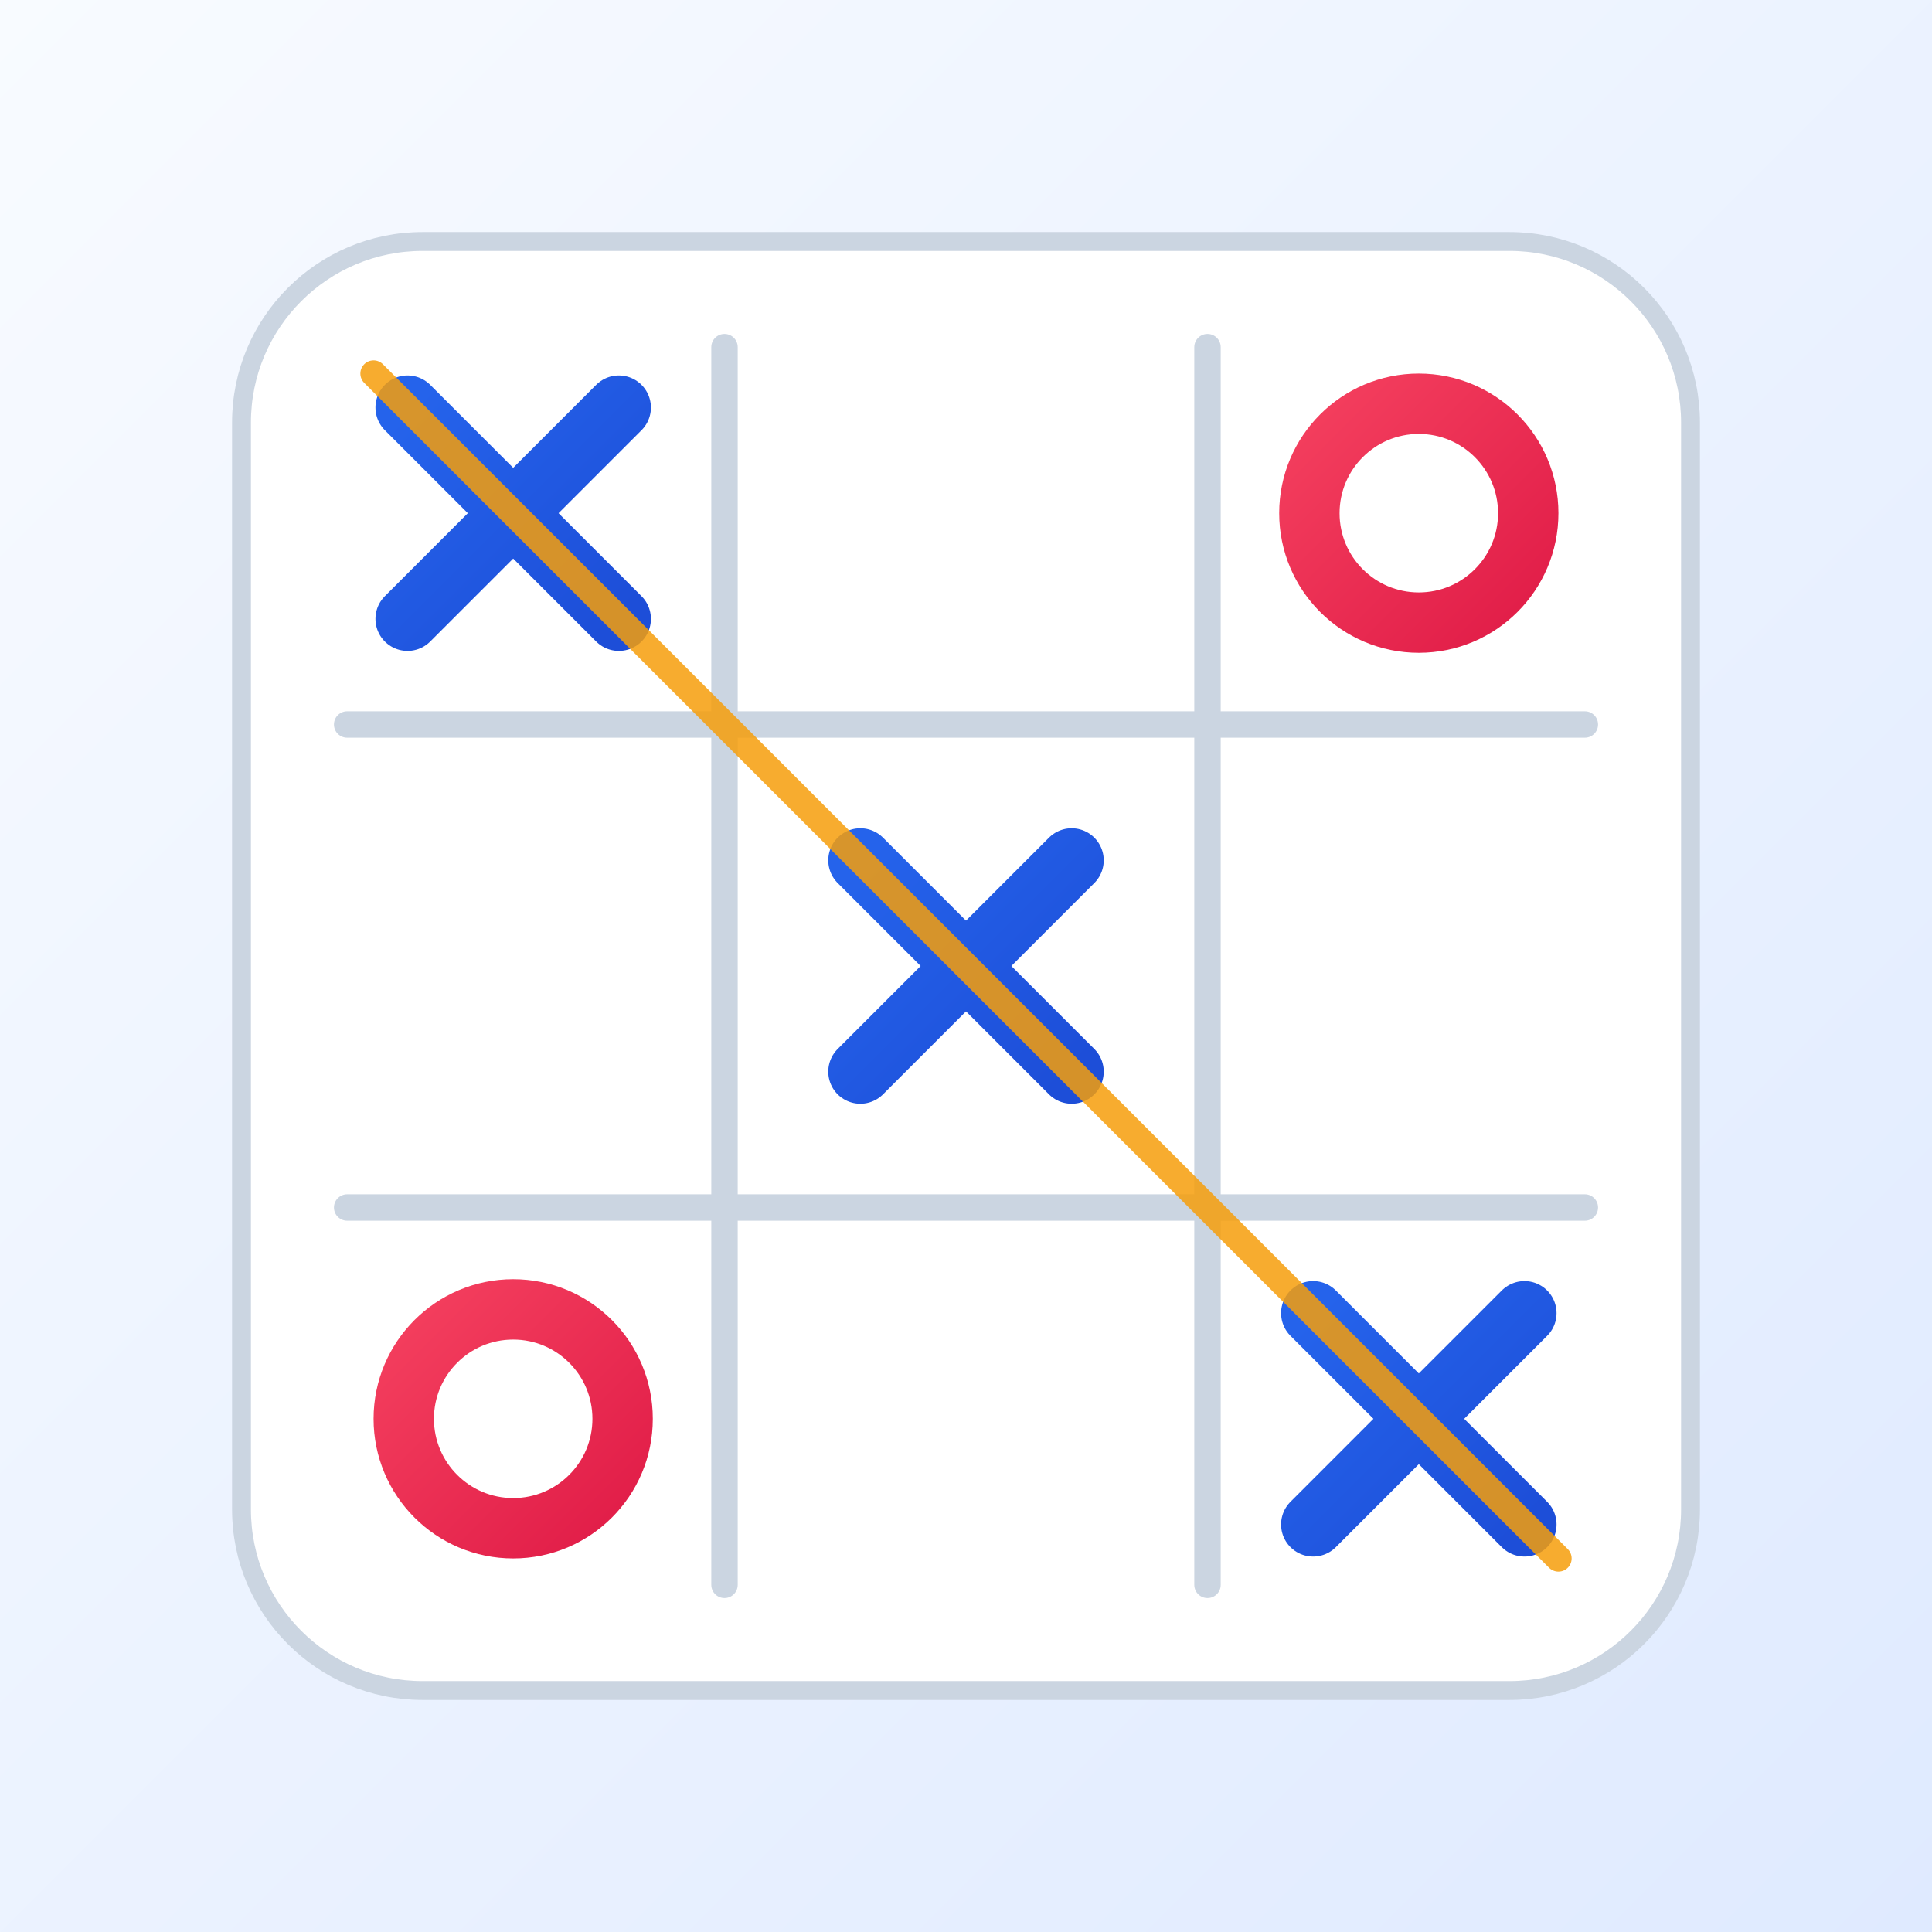
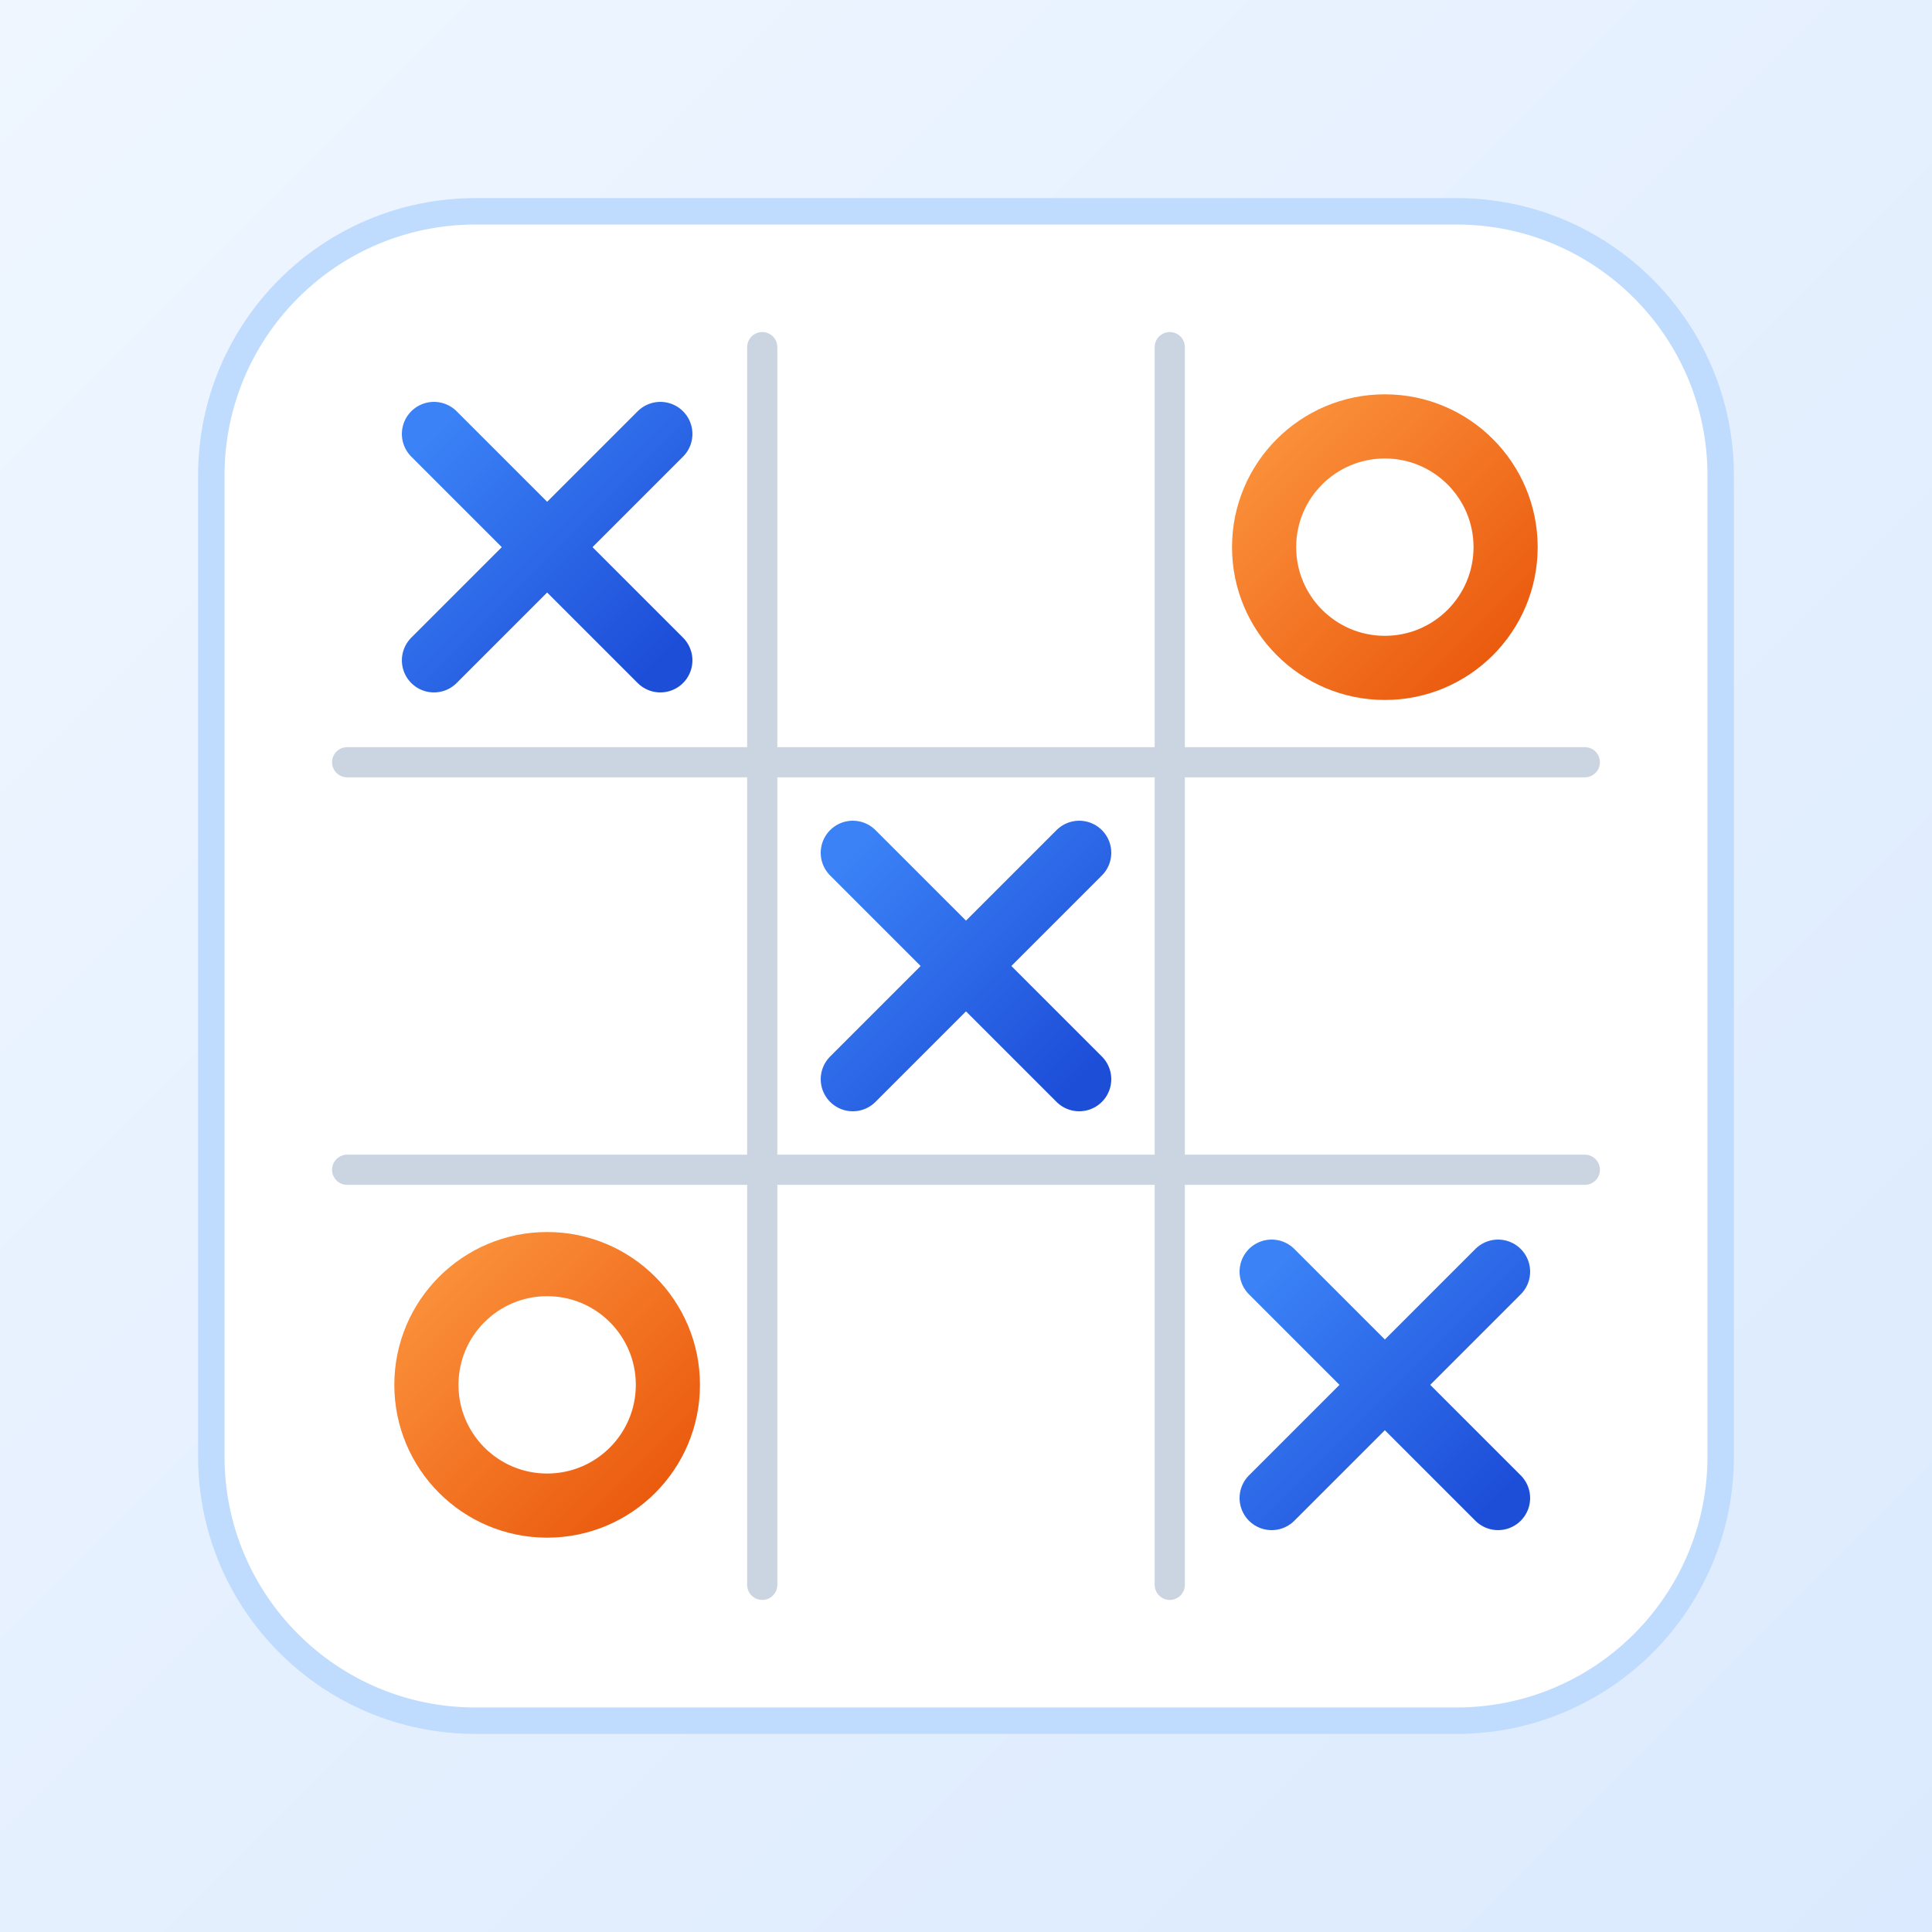
<svg xmlns="http://www.w3.org/2000/svg" width="1024" height="1024" viewBox="0 0 1024 1024">
  <defs>
    <linearGradient id="bg" x1="0%" y1="0%" x2="100%" y2="100%">
-       <stop offset="0%" stop-color="#f8fbff" />
-       <stop offset="100%" stop-color="#dfeaff" />
+       <stop offset="0%" stop-color="#EFF6FF" />
+       <stop offset="100%" stop-color="#DBEAFE" />
    </linearGradient>
    <linearGradient id="xGrad" x1="0%" y1="0%" x2="100%" y2="100%">
-       <stop offset="0%" stop-color="#2563eb" />
-       <stop offset="100%" stop-color="#1d4ed8" />
+       <stop offset="0%" stop-color="#3B82F6" />
+       <stop offset="100%" stop-color="#1D4ED8" />
    </linearGradient>
    <linearGradient id="oGrad" x1="0%" y1="0%" x2="100%" y2="100%">
-       <stop offset="0%" stop-color="#f43f5e" />
-       <stop offset="100%" stop-color="#e11d48" />
+       <stop offset="0%" stop-color="#FB923C" />
+       <stop offset="100%" stop-color="#EA580C" />
    </linearGradient>
  </defs>
  <rect width="1024" height="1024" fill="url(#bg)" />
  <g transform="translate(0, 0) scale(1)">
-     <rect x="128" y="128" width="768" height="768" rx="96" fill="#ffffff" stroke="#cbd5e1" stroke-width="10" />
-     <g stroke="#cbd5e1" stroke-width="14" stroke-linecap="round">
-       <line x1="384" y1="184" x2="384" y2="840" />
-       <line x1="640" y1="184" x2="640" y2="840" />
-       <line x1="184" y1="384" x2="840" y2="384" />
-       <line x1="184" y1="640" x2="840" y2="640" />
+     <rect x="112" y="112" width="800" height="800" rx="140" fill="#FFFFFF" stroke="#BFDBFE" stroke-width="14" />
+     <g stroke="#CBD5E1" stroke-width="16" stroke-linecap="round">
+       <line x1="404" y1="184" x2="404" y2="840" />
+       <line x1="620" y1="184" x2="620" y2="840" />
+       <line x1="184" y1="404" x2="840" y2="404" />
+       <line x1="184" y1="620" x2="840" y2="620" />
    </g>
    <g stroke="url(#xGrad)" stroke-width="34" stroke-linecap="round">
-       <line x1="216" y1="216" x2="328" y2="328" />
-       <line x1="328" y1="216" x2="216" y2="328" />
+       <line x1="230" y1="230" x2="350" y2="350" />
+       <line x1="350" y1="230" x2="230" y2="350" />
    </g>
    <g stroke="url(#xGrad)" stroke-width="34" stroke-linecap="round">
-       <line x1="456" y1="456" x2="568" y2="568" />
-       <line x1="568" y1="456" x2="456" y2="568" />
+       <line x1="452" y1="452" x2="572" y2="572" />
+       <line x1="572" y1="452" x2="452" y2="572" />
    </g>
    <g stroke="url(#xGrad)" stroke-width="34" stroke-linecap="round">
-       <line x1="696" y1="696" x2="808" y2="808" />
-       <line x1="808" y1="696" x2="696" y2="808" />
+       <line x1="674" y1="674" x2="794" y2="794" />
+       <line x1="794" y1="674" x2="674" y2="794" />
    </g>
-     <circle cx="752" cy="272" r="58" fill="none" stroke="url(#oGrad)" stroke-width="32" />
-     <circle cx="272" cy="752" r="58" fill="none" stroke="url(#oGrad)" stroke-width="32" />
-     <line x1="198" y1="198" x2="826" y2="826" stroke="#f59e0b" stroke-opacity="0.85" stroke-width="14" stroke-linecap="round" />
+     <circle cx="734" cy="290" r="64" fill="none" stroke="url(#oGrad)" stroke-width="34" />
+     <circle cx="290" cy="734" r="64" fill="none" stroke="url(#oGrad)" stroke-width="34" />
  </g>
</svg>
